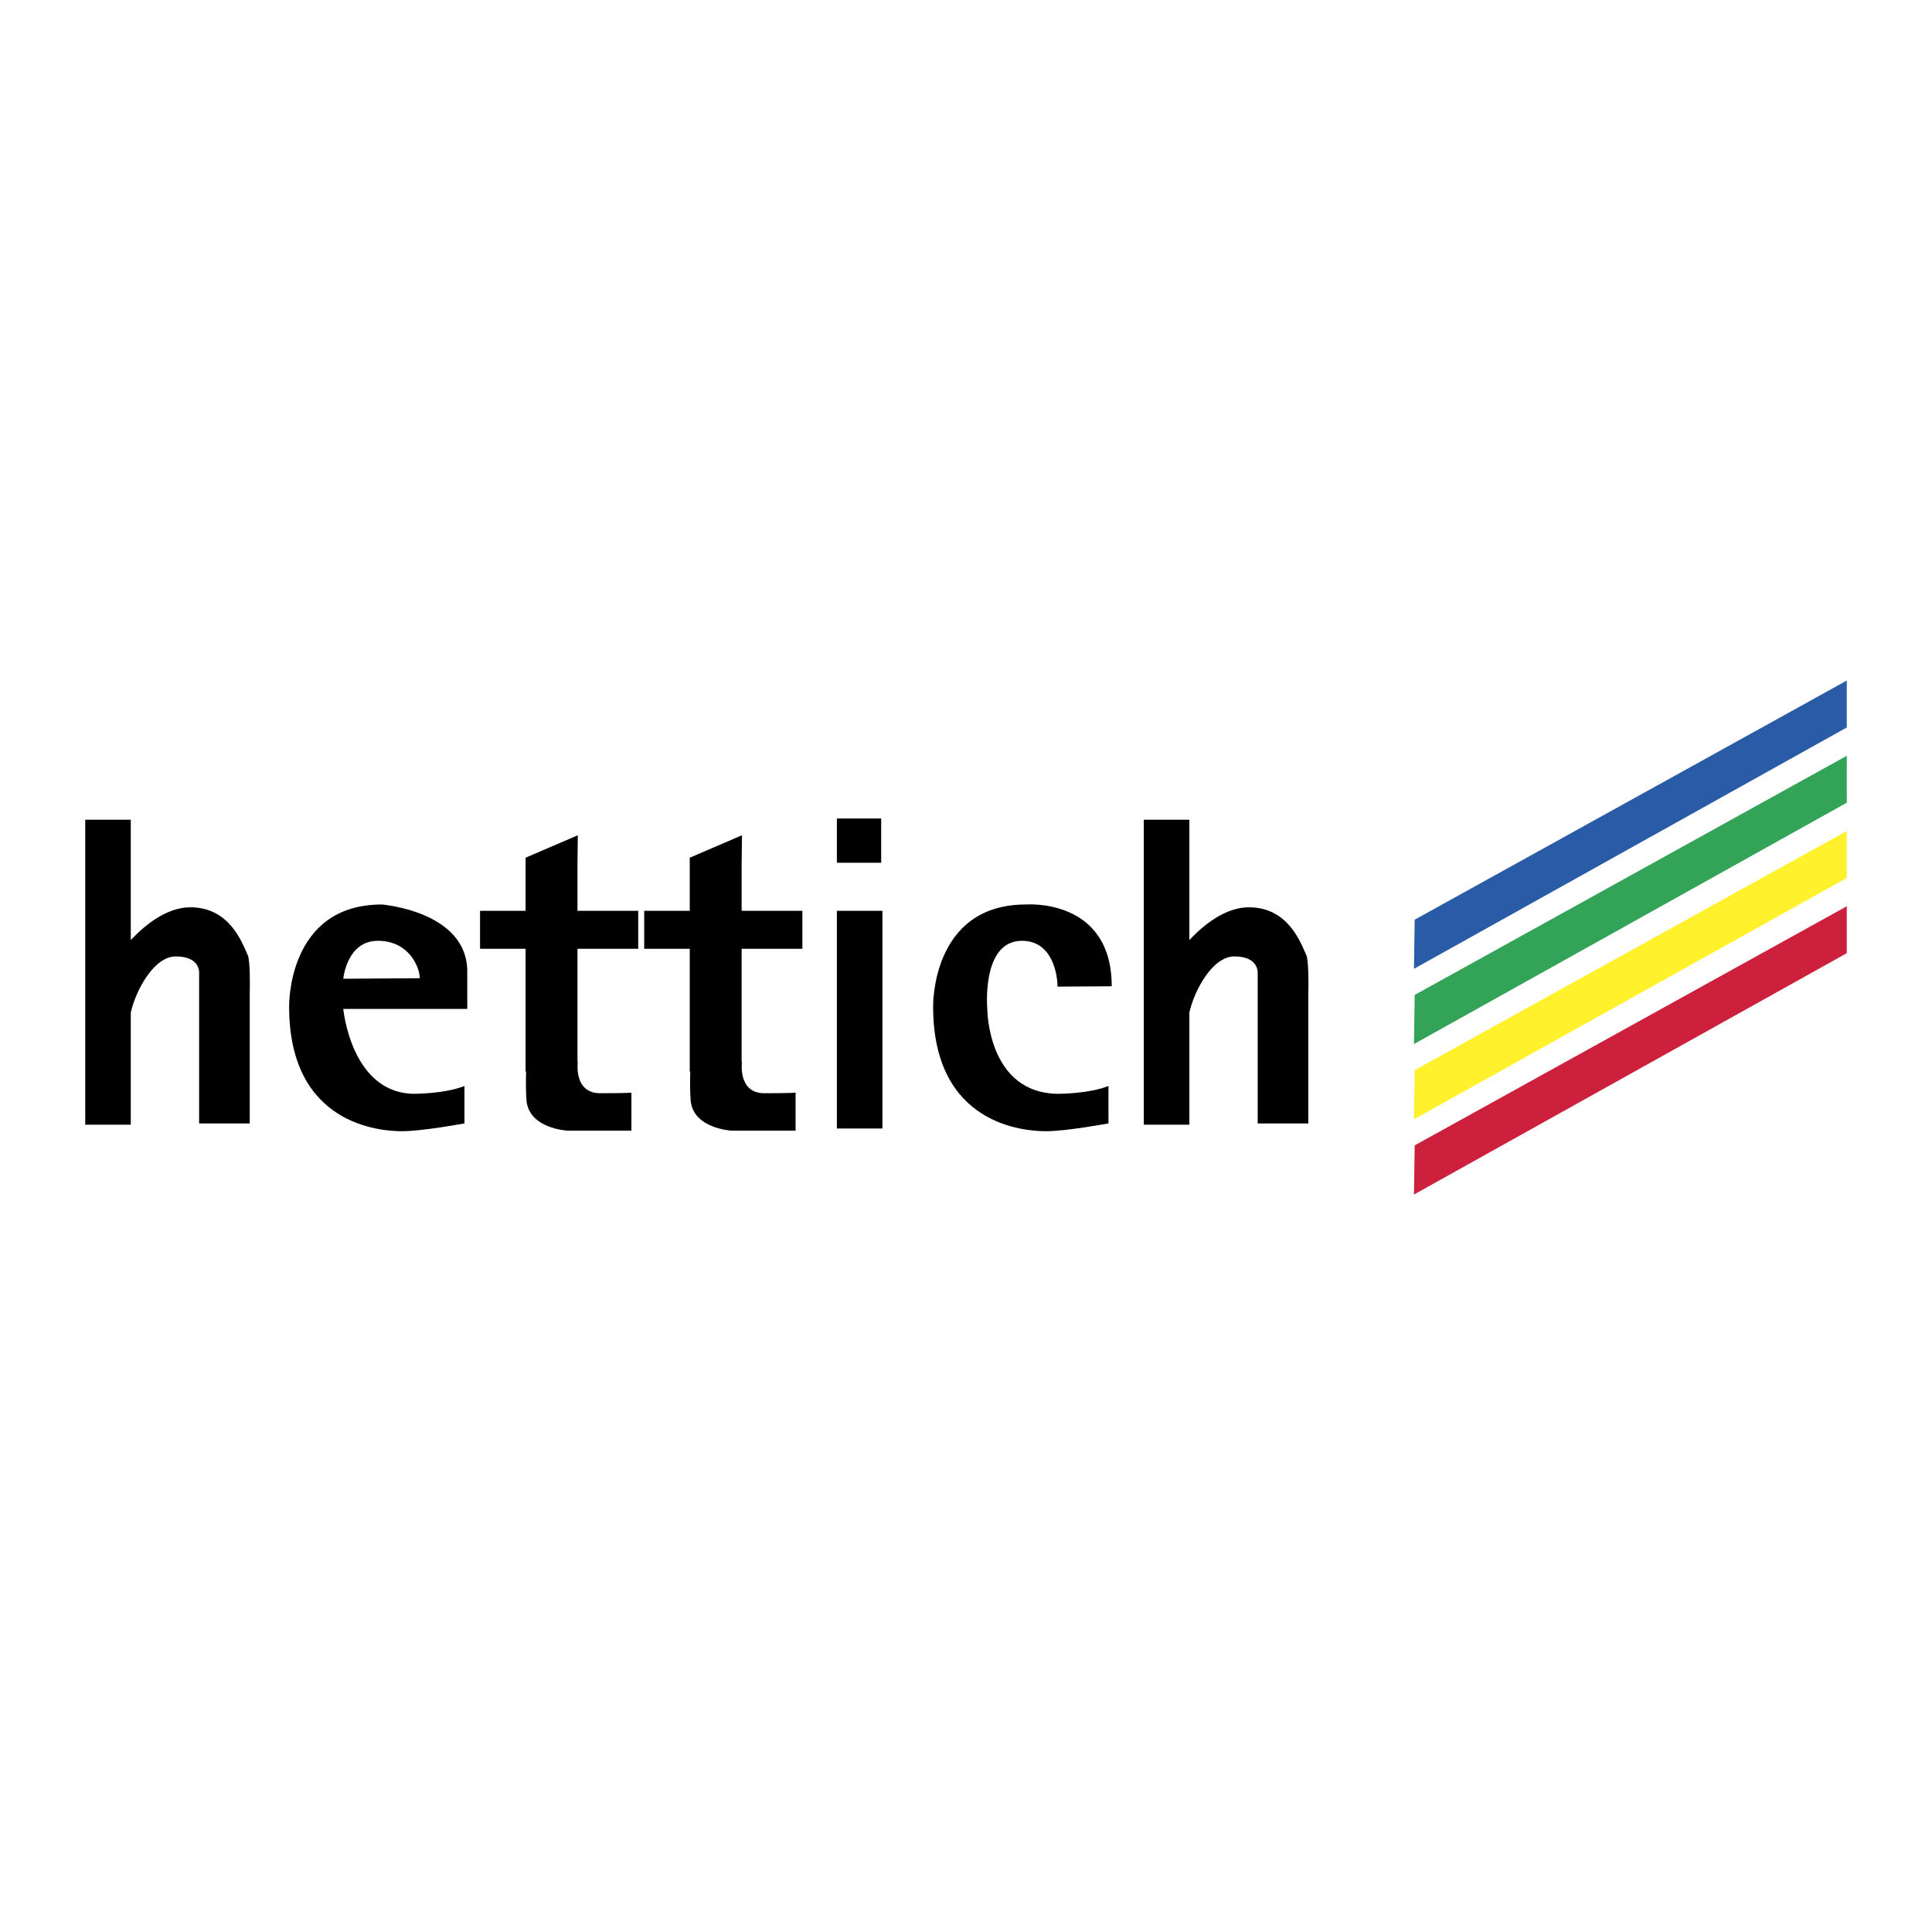
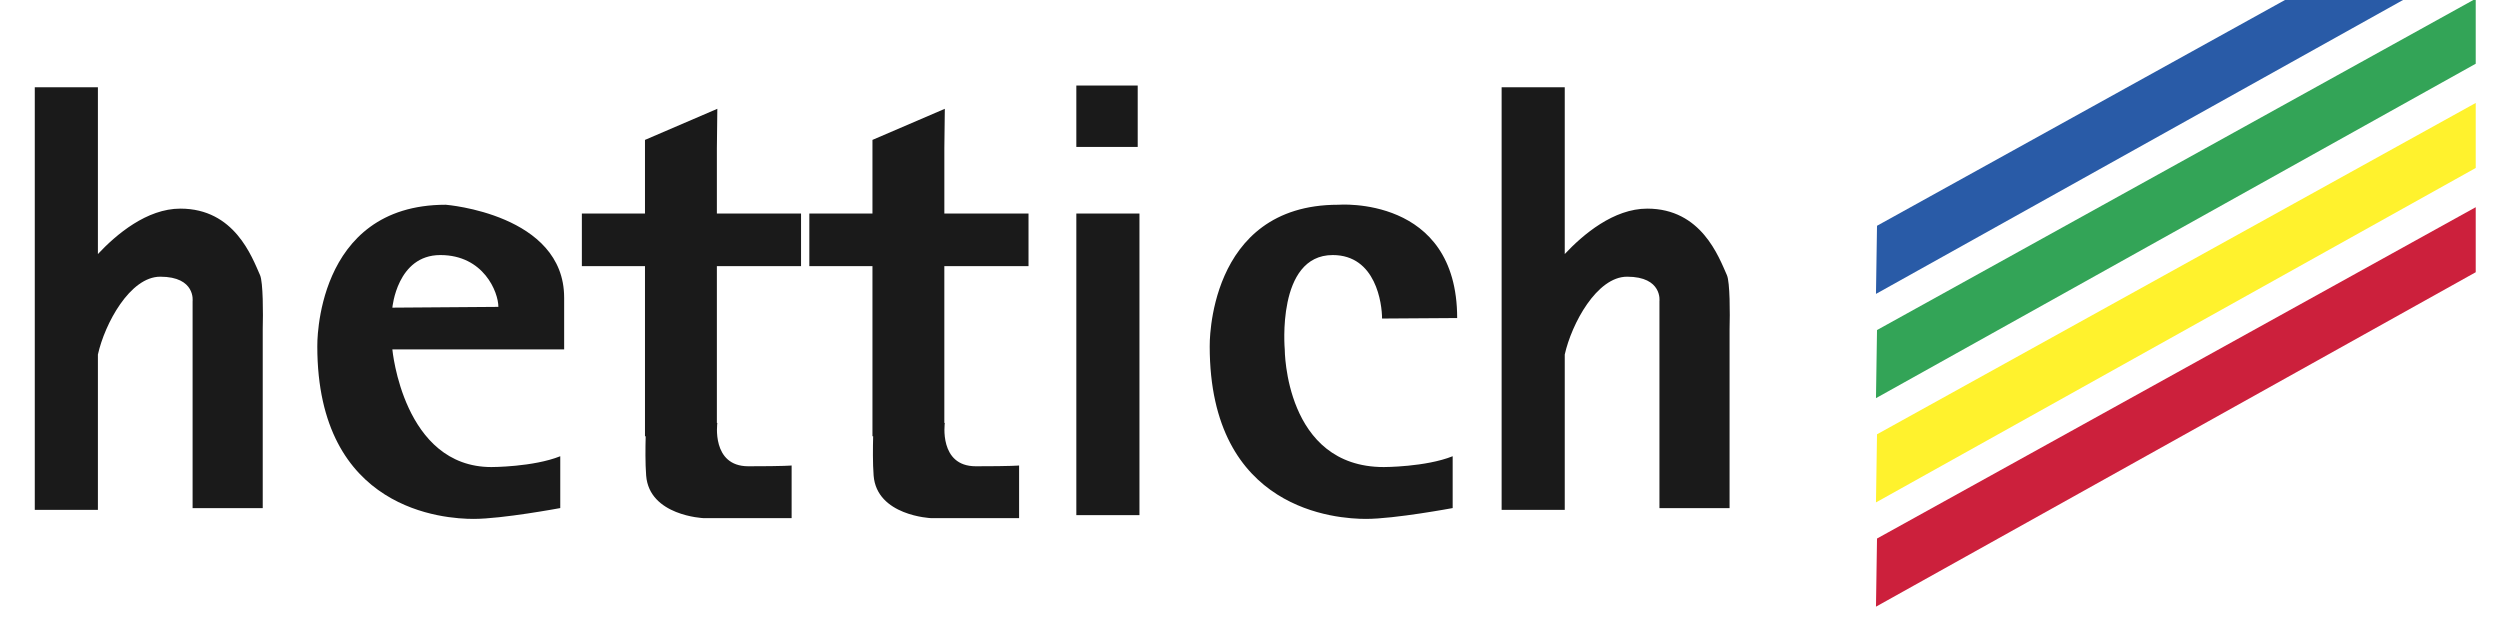
- <svg xmlns="http://www.w3.org/2000/svg" width="2500" height="2500" viewBox="0 0 192.756 192.756">
+ <svg xmlns="http://www.w3.org/2000/svg" viewBox="6 76 180 44" width="240" height="60">
  <g fill-rule="evenodd" clip-rule="evenodd">
-     <path fill="#fff" d="M0 0h192.756v192.756H0V0z" />
-     <path d="M87.915 86.078h-4.419V81.66h4.419v4.418zM88.041 112.59h-4.545V90.875h4.545v21.715zM24.724 95.312c-.589-1.323-1.838-4.791-5.738-4.791-2.413 0-4.61 1.854-5.937 3.27V81.785H8.504v30.425h4.545v-11.184c.492-2.211 2.306-5.604 4.489-5.604 2.563 0 2.329 1.765 2.329 1.765v14.897h5.05v-12.9c.03-1.086.03-3.372-.193-3.872zM130.338 95.312c-.59-1.323-1.84-4.791-5.738-4.791-2.414 0-4.611 1.854-5.938 3.27V81.785h-4.545v30.425h4.545v-11.184c.492-2.211 2.307-5.604 4.488-5.604 2.562 0 2.33 1.765 2.33 1.765v14.897h5.049v-12.9c.032-1.086.032-3.372-.191-3.872zM46.618 96.927c0-6.017-8.524-6.685-8.524-6.685-9.47 0-9.248 10.194-9.248 10.194 0 11.866 9.192 12.425 11.254 12.425 2.061 0 6.239-.78 6.239-.78v-3.732c-1.95.78-4.958.779-4.958.779-6.351 0-7.131-8.469-7.131-8.469h12.369v-3.732h-.001zm-12.368.724s.335-3.787 3.455-3.787 4.178 2.673 4.178 3.731l-7.633.056zM101.957 93.864c3.119 0 3.551 3.513 3.551 4.571l5.408-.036c0-8.855-8.57-8.157-8.57-8.157-9.469 0-9.247 10.194-9.247 10.194 0 11.866 9.192 12.425 11.253 12.425 2.062 0 6.24-.78 6.24-.78v-3.732c-1.951.78-4.959.779-4.959.779-7.129 0-7.131-8.469-7.131-8.469s-.615-6.795 3.455-6.795zM63.675 94.662v-3.787h-6.06v-4.711l.033-2.83-5.209 2.239v5.302h-4.545v3.787h4.545v12.247h.05c-.021.802-.034 1.948.034 2.831.223 2.897 4.122 3.065 4.122 3.065h6.352v-3.79s-.445.056-3.12.056c-2.674 0-2.229-3.119-2.229-3.119h-.033v-11.29h6.06zM80.053 94.662v-3.787h-6.06v-4.711l.034-2.83-5.21 2.239v5.302h-4.545v3.787h4.545v12.247h.05c-.021.802-.034 1.948.034 2.831.224 2.897 4.123 3.065 4.123 3.065h6.351v-3.79s-.445.056-3.12.056c-2.674 0-2.229-3.119-2.229-3.119h-.034v-11.29h6.061z" />
+     <path fill="#ffffff" d="M0 0h192.756v192.756H0V0z" />
+     <path fill="#1a1a1a" d="M87.915 86.078h-4.419V81.66h4.419v4.418zM88.041 112.59h-4.545V90.875h4.545v21.715zM24.724 95.312c-.589-1.323-1.838-4.791-5.738-4.791-2.413 0-4.61 1.854-5.937 3.27V81.785H8.504v30.425h4.545v-11.184c.492-2.211 2.306-5.604 4.489-5.604 2.563 0 2.329 1.765 2.329 1.765v14.897h5.05v-12.9c.03-1.086.03-3.372-.193-3.872zM130.338 95.312c-.59-1.323-1.84-4.791-5.738-4.791-2.414 0-4.611 1.854-5.938 3.27V81.785h-4.545v30.425h4.545v-11.184c.492-2.211 2.307-5.604 4.488-5.604 2.562 0 2.33 1.765 2.33 1.765v14.897h5.049v-12.9c.032-1.086.032-3.372-.191-3.872zM46.618 96.927c0-6.017-8.524-6.685-8.524-6.685-9.47 0-9.248 10.194-9.248 10.194 0 11.866 9.192 12.425 11.254 12.425 2.061 0 6.239-.78 6.239-.78v-3.732c-1.95.78-4.958.779-4.958.779-6.351 0-7.131-8.469-7.131-8.469h12.369v-3.732h-.001zm-12.368.724s.335-3.787 3.455-3.787 4.178 2.673 4.178 3.731l-7.633.056zM101.957 93.864c3.119 0 3.551 3.513 3.551 4.571l5.408-.036c0-8.855-8.57-8.157-8.57-8.157-9.469 0-9.247 10.194-9.247 10.194 0 11.866 9.192 12.425 11.253 12.425 2.062 0 6.24-.78 6.24-.78v-3.732c-1.951.78-4.959.779-4.959.779-7.129 0-7.131-8.469-7.131-8.469s-.615-6.795 3.455-6.795zM63.675 94.662v-3.787h-6.06v-4.711l.033-2.83-5.209 2.239v5.302h-4.545v3.787h4.545v12.247h.05c-.021.802-.034 1.948.034 2.831.223 2.897 4.122 3.065 4.122 3.065h6.352v-3.79s-.445.056-3.12.056c-2.674 0-2.229-3.119-2.229-3.119h-.033v-11.29h6.06zM80.053 94.662v-3.787h-6.06v-4.711l.034-2.83-5.21 2.239v5.302h-4.545v3.787h4.545v12.247h.05c-.021.802-.034 1.948.034 2.831.224 2.897 4.123 3.065 4.123 3.065h6.351v-3.79s-.445.056-3.12.056c-2.674 0-2.229-3.119-2.229-3.119h-.034v-11.29h6.061z" />
    <path fill="#295ba7" d="M141.145 91.756l43.107-23.857v4.682l-43.182 24.08.075-4.905z" />
    <path fill="#33a457" d="M141.145 99.263l43.107-23.858v4.683l-43.182 24.079.075-4.904z" />
    <path fill="#fff22d" d="M141.145 106.769l43.107-23.857v4.682l-43.182 24.08.075-4.905z" />
    <path fill="#cc203c" d="M141.145 114.274l43.107-23.856V95.1l-43.182 24.08.075-4.906z" />
  </g>
</svg>
